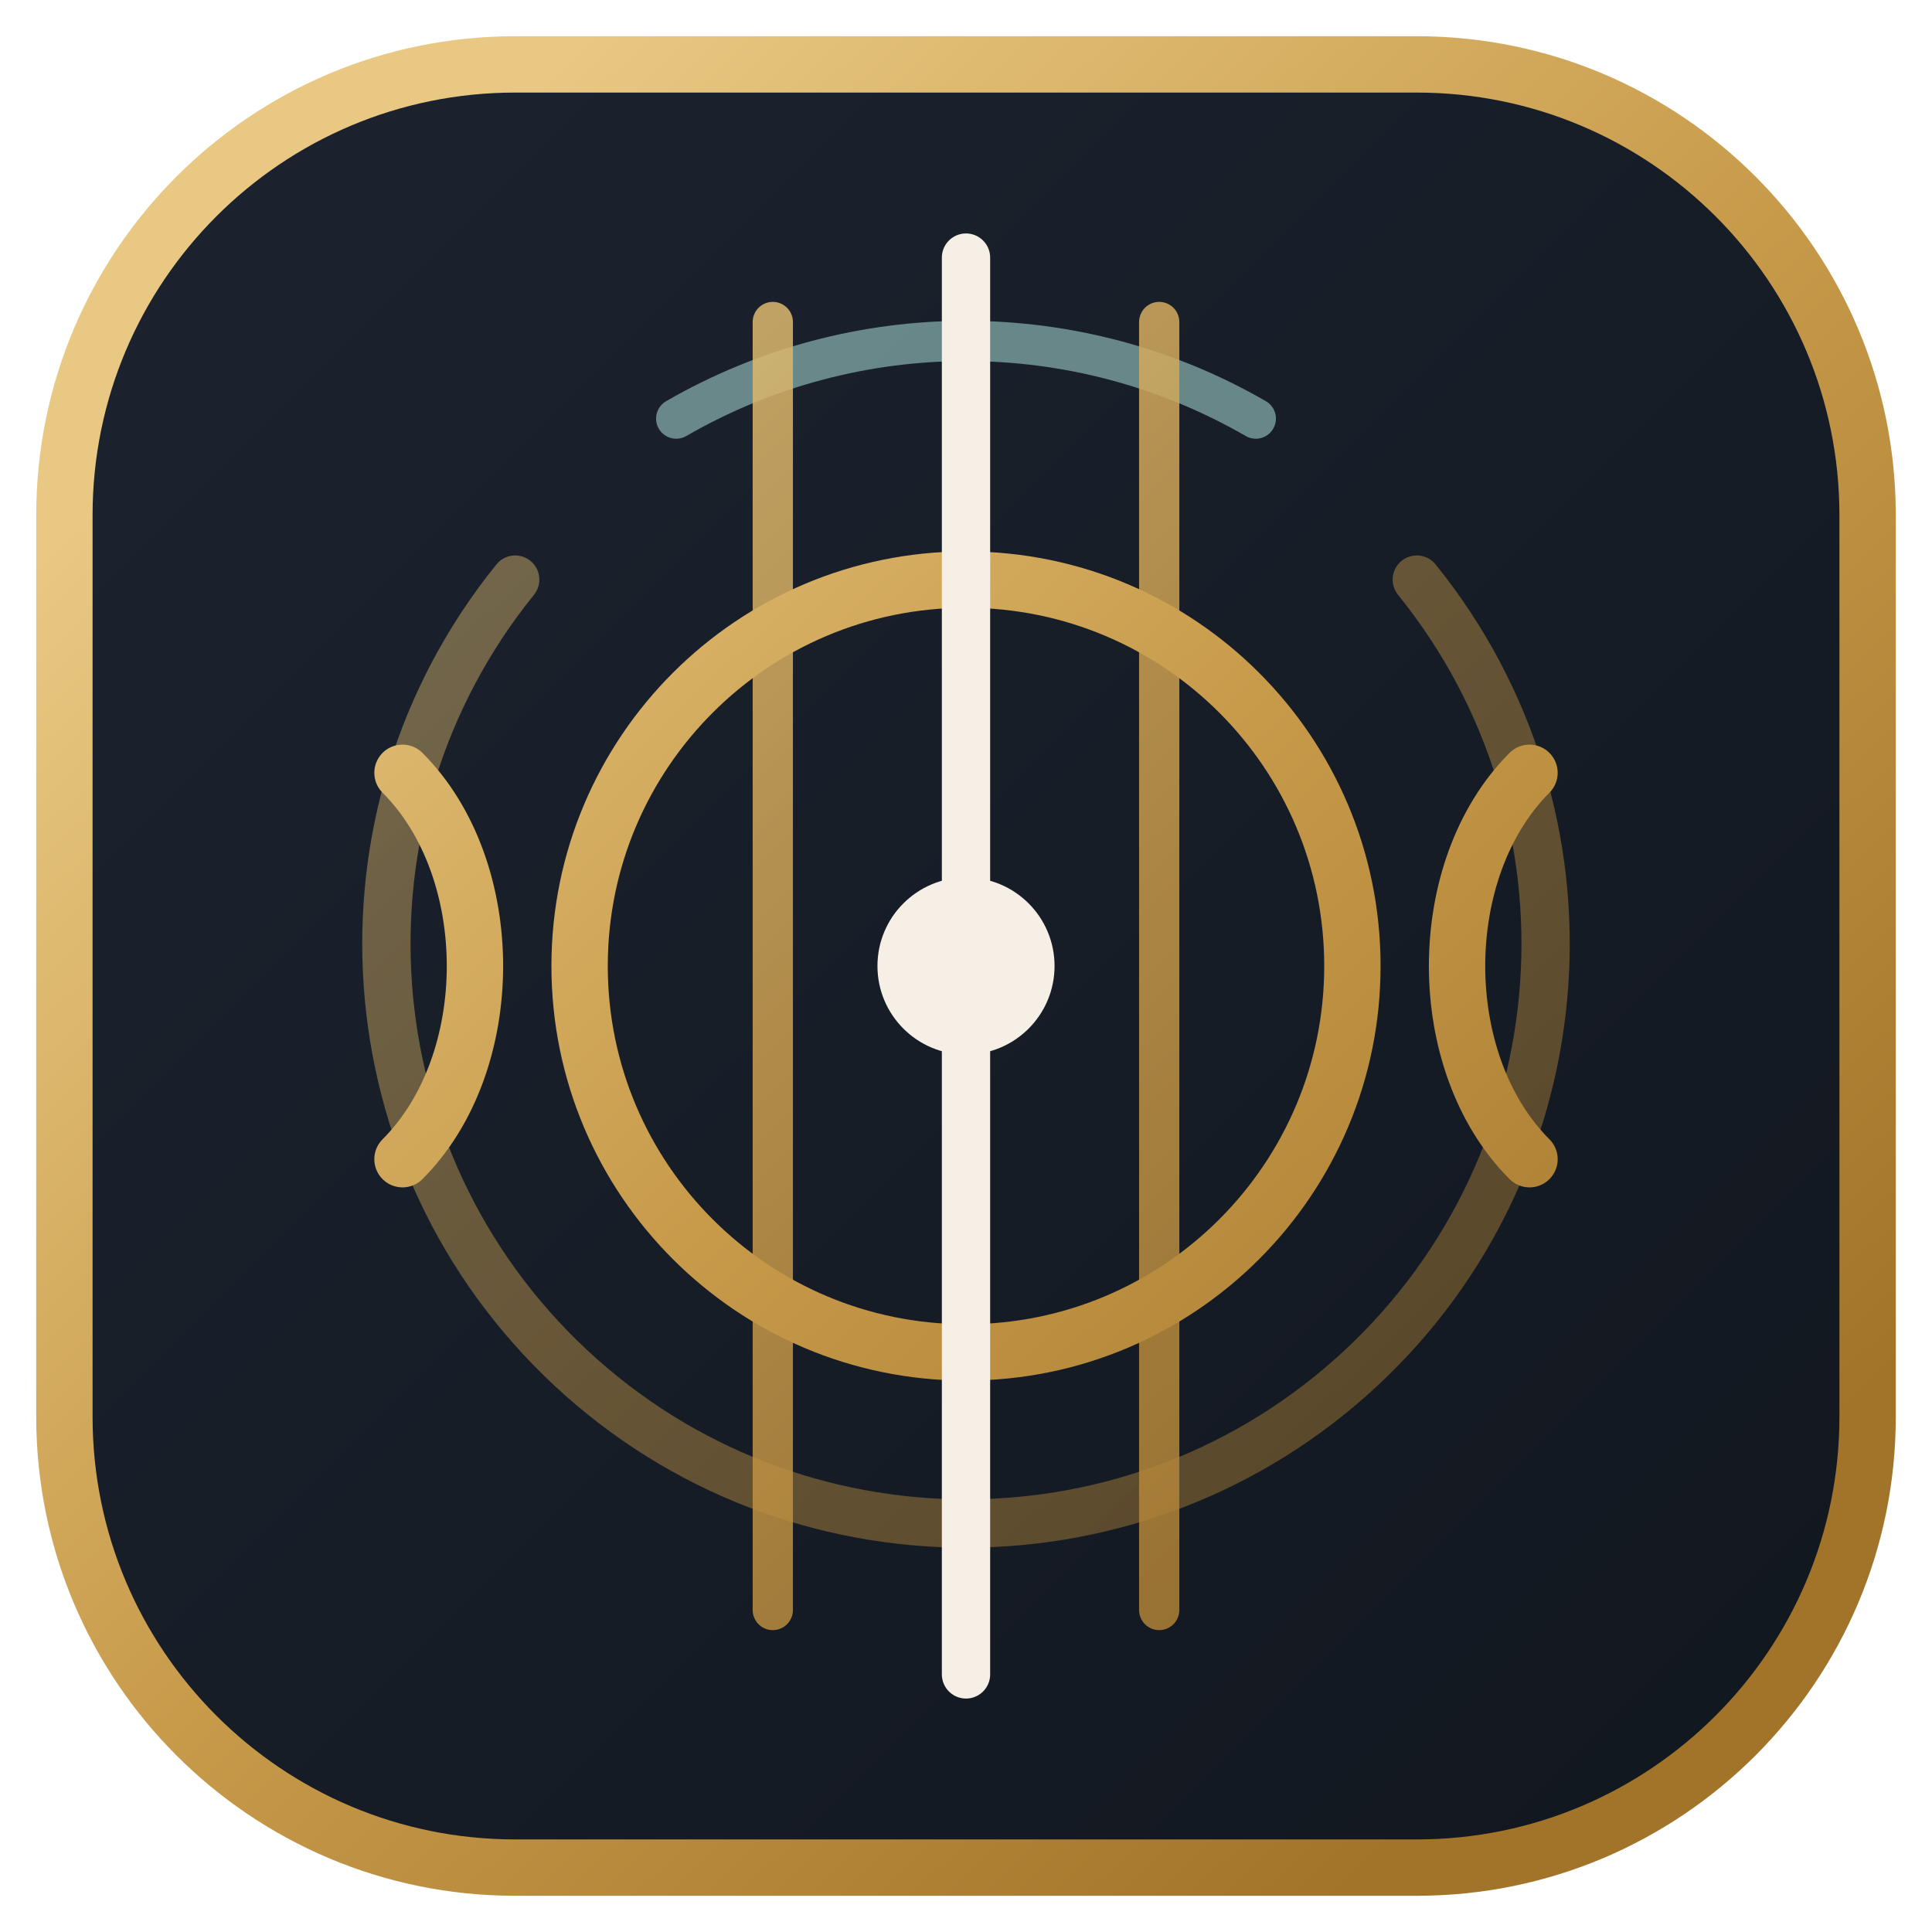
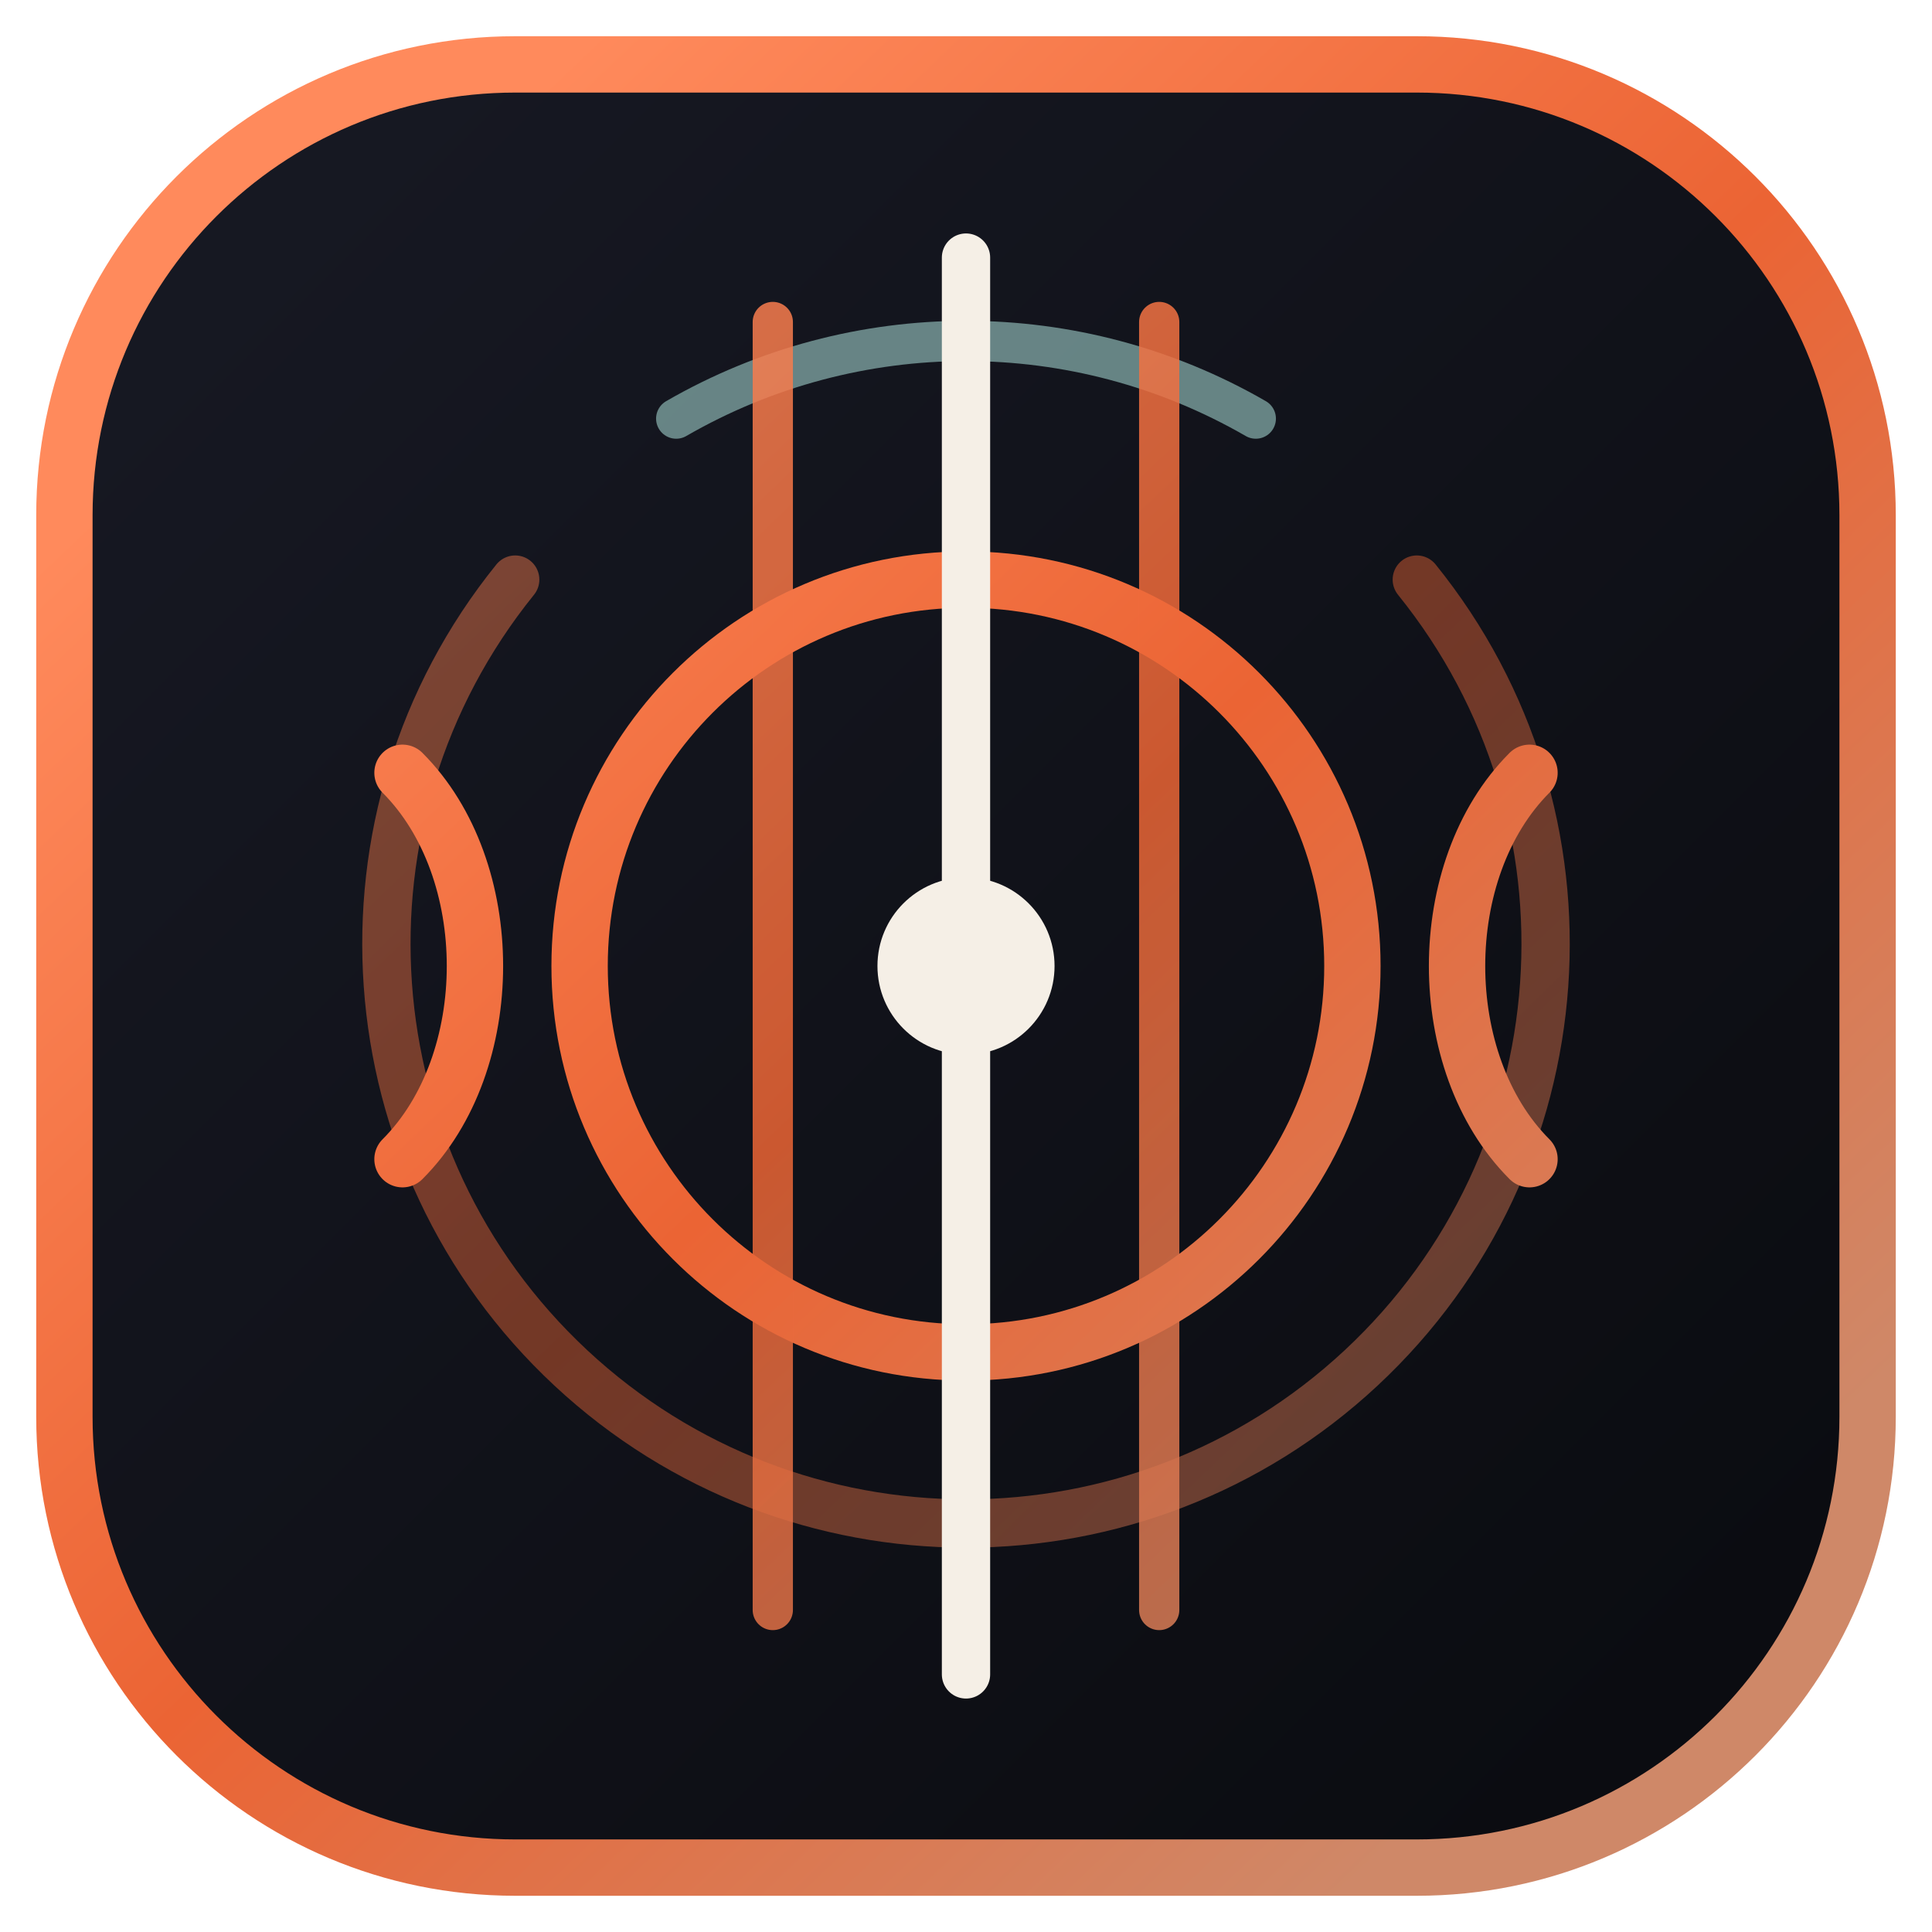
<svg xmlns="http://www.w3.org/2000/svg" viewBox="0 0 120 120" fill="none">
  <defs>
    <linearGradient id="bgGrad" x1="0" y1="0" x2="120" y2="120" gradientUnits="userSpaceOnUse">
-       <stop offset="0%" stop-color="#1c2430" />
-       <stop offset="100%" stop-color="#11161e" />
+       <stop offset="0%" stop-color="#181a25" />
+       <stop offset="100%" stop-color="#090a0e" />
    </linearGradient>
    <linearGradient id="goldGrad" x1="20" y1="18" x2="100" y2="102" gradientUnits="userSpaceOnUse">
-       <stop offset="0%" stop-color="#e8c882" />
-       <stop offset="50%" stop-color="#c89b4b" />
-       <stop offset="100%" stop-color="#a2742a" />
+       <stop offset="0%" stop-color="#ff8a5c" />
+       <stop offset="50%" stop-color="#eb6434" />
+       <stop offset="100%" stop-color="#cf8868" />
    </linearGradient>
  </defs>
  <rect x="4" y="4" width="112" height="112" rx="28" fill="url(#bgGrad)" stroke="url(#goldGrad)" stroke-width="3.5" />
  <path d="M 32 36 A 36 36 0 1 0 88 36" stroke="url(#goldGrad)" stroke-width="3" stroke-linecap="round" opacity="0.45" />
  <path d="M 42 26 A 36 36 0 0 1 78 26" stroke="#8ab4b0" stroke-width="2.5" stroke-linecap="round" opacity="0.7" />
  <circle cx="60" cy="60" r="24" stroke="url(#goldGrad)" stroke-width="3.5" />
  <line x1="48" y1="20" x2="48" y2="100" stroke="url(#goldGrad)" stroke-width="2.5" stroke-linecap="round" opacity="0.85" />
  <line x1="60" y1="16" x2="60" y2="104" stroke="#f5efe6" stroke-width="3" stroke-linecap="round" />
  <line x1="72" y1="20" x2="72" y2="100" stroke="url(#goldGrad)" stroke-width="2.5" stroke-linecap="round" opacity="0.85" />
  <path d="M 25 48 C 31 54, 31 66, 25 72" stroke="url(#goldGrad)" stroke-width="3.5" stroke-linecap="round" />
  <path d="M 95 48 C 89 54, 89 66, 95 72" stroke="url(#goldGrad)" stroke-width="3.5" stroke-linecap="round" />
  <circle cx="60" cy="60" r="5.5" fill="#f5efe6" />
</svg>
